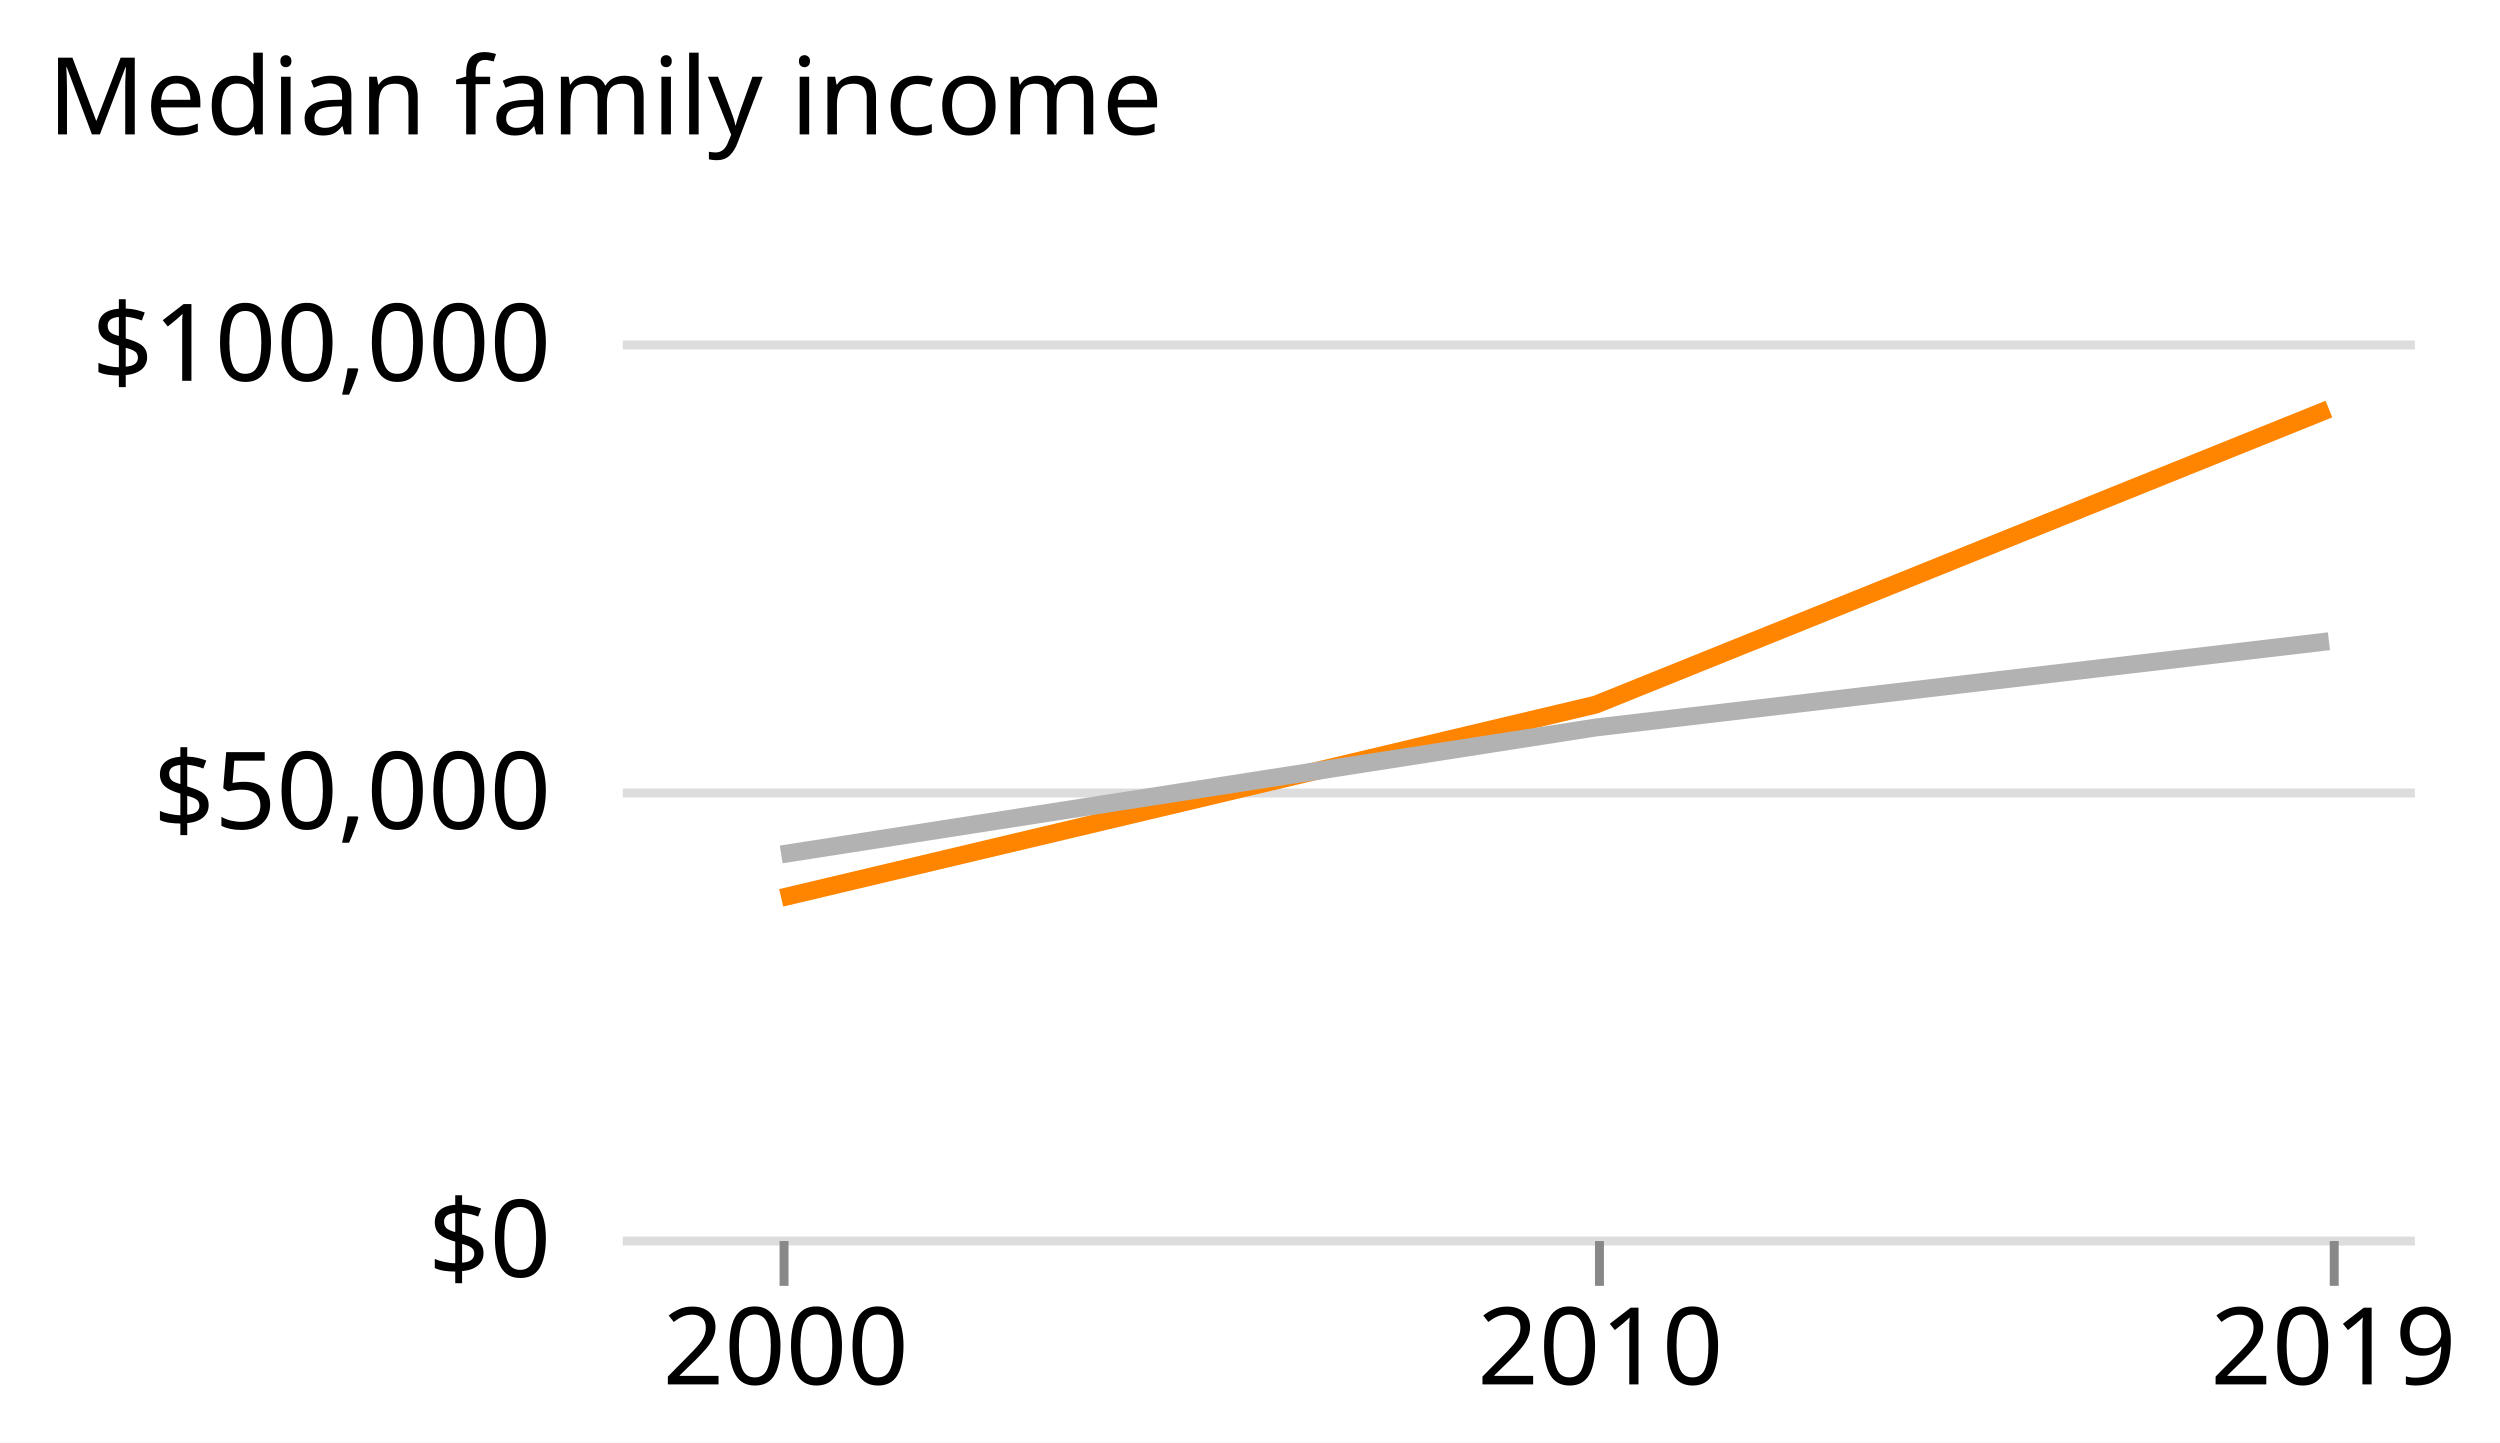
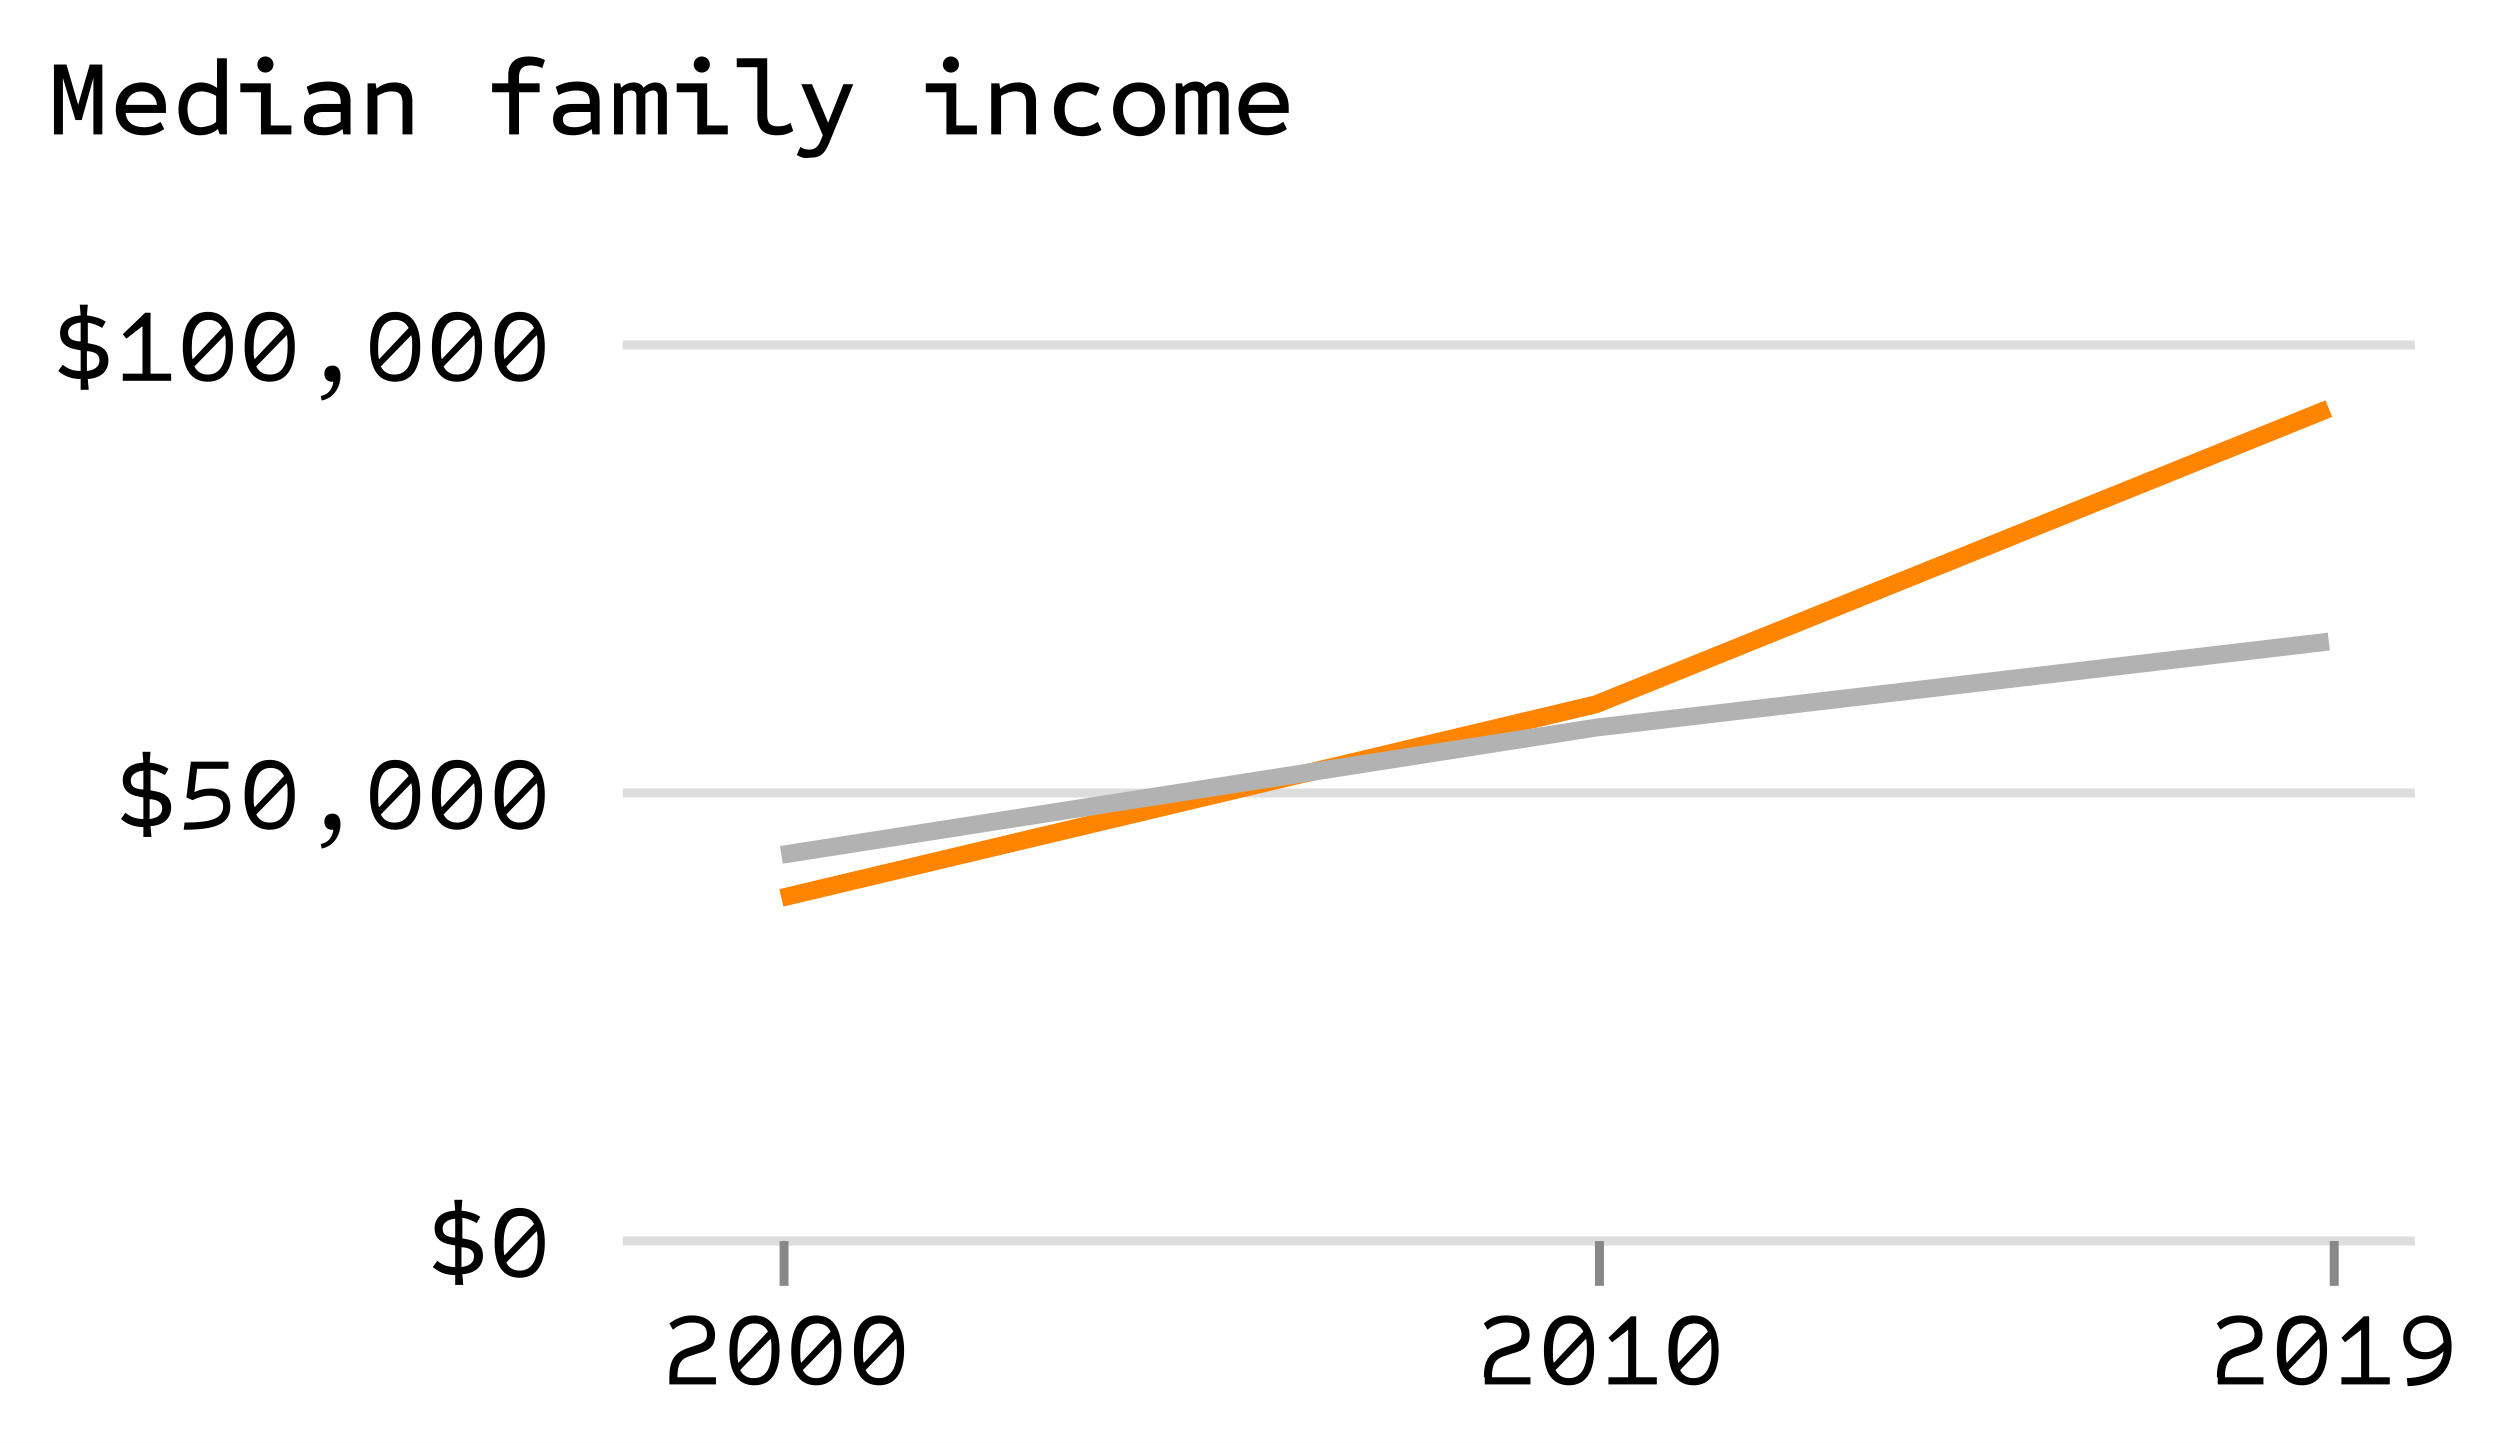
- <svg xmlns="http://www.w3.org/2000/svg" version="1.1" class="marks" width="279" height="161" viewBox="0 0 279 161">
-   <rect width="279" height="161" fill="white" />
-   <g fill="none" stroke-miterlimit="10" transform="translate(69,38)">
-     <g class="mark-group role-frame root" role="graphics-object" aria-roledescription="group mark container">
+ <svg xmlns="http://www.w3.org/2000/svg" version="1.1" id="Layer_1" x="0px" y="0px" viewBox="0 0 279 161" style="enable-background:new 0 0 279 161;" xml:space="preserve">
+   <style type="text/css">
+ 	.st0{fill:#FFFFFF;}
+ 	.st1{fill:none;}
+ 	.st2{fill:none;stroke:#DDDDDD;stroke-miterlimit:10;}
+ 	.st3{display:none;fill:none;stroke:#DDDDDD;stroke-miterlimit:10;}
+ 	.st4{fill:none;stroke:#888888;stroke-miterlimit:10;}
+ 	.st5{enable-background:new    ;}
+ 	.st6{display:none;}
+ 	.st7{fill:none;stroke:#FF8500;stroke-width:2;stroke-miterlimit:10;}
+ 	.st8{display:none;fill:none;stroke:#FF8500;stroke-width:2;stroke-miterlimit:10;}
+ 	.st9{fill:none;stroke:#B2B2B2;stroke-width:2;stroke-miterlimit:10;}
+ 	.st10{display:none;fill:none;stroke:#B2B2B2;stroke-width:2;stroke-miterlimit:10;}
+ </style>
+   <rect class="st0" width="279" height="161" />
+   <g transform="translate(69,38)">
+     <g>
      <g transform="translate(0,0)">
-         <path class="background" aria-hidden="true" d="M0,0h200v100h-200Z" />
+         <path class="st1" d="M0,0h200v100H0V0z" />
        <g>
-           <g class="mark-group role-axis" aria-hidden="true">
+           <g>
            <g transform="translate(0.5,0.5)">
-               <path class="background" aria-hidden="true" d="M0,0h0v0h0Z" pointer-events="none" />
+               <path pointer-events="none" class="st1" d="M0,0L0,0L0,0L0,0z" />
              <g>
-                 <g class="mark-rule role-axis-grid" pointer-events="none">
-                   <line transform="translate(0,100)" x2="200" y2="0" stroke="#ddd" stroke-width="1" opacity="1" />
-                   <line transform="translate(0,50)" x2="200" y2="0" stroke="#ddd" stroke-width="1" opacity="1" />
-                   <line transform="translate(0,0)" x2="200" y2="0" stroke="#ddd" stroke-width="1" opacity="1" />
+                 <g pointer-events="none">
+                   <line class="st2" x1="0" y1="100" x2="200" y2="100" />
+                   <line class="st2" x1="0" y1="50" x2="200" y2="50" />
+                   <line class="st2" x1="0" y1="0" x2="200" y2="0" />
                </g>
              </g>
-               <path class="foreground" aria-hidden="true" d="" pointer-events="none" display="none" />
+               <path pointer-events="none" class="st3" d="M0,0" />
            </g>
          </g>
-           <g class="mark-group role-axis" role="graphics-symbol" aria-roledescription="axis" aria-label="X-axis for a linear scale with values from 1998 to 2020">
+           <g>
            <g transform="translate(0.5,100.5)">
-               <path class="background" aria-hidden="true" d="M0,0h0v0h0Z" pointer-events="none" />
+               <path pointer-events="none" class="st1" d="M0,0L0,0L0,0L0,0z" />
              <g>
-                 <g class="mark-rule role-axis-tick" pointer-events="none">
-                   <line transform="translate(18,0)" x2="0" y2="5" stroke="#888" stroke-width="1" opacity="1" />
-                   <line transform="translate(109,0)" x2="0" y2="5" stroke="#888" stroke-width="1" opacity="1" />
-                   <line transform="translate(191,0)" x2="0" y2="5" stroke="#888" stroke-width="1" opacity="1" />
+                 <g pointer-events="none">
+                   <line class="st4" x1="18" y1="0" x2="18" y2="5" />
+                   <line class="st4" x1="109" y1="0" x2="109" y2="5" />
+                   <line class="st4" x1="191" y1="0" x2="191" y2="5" />
                </g>
-                 <g class="mark-text role-axis-label" pointer-events="none">
-                   <text text-anchor="middle" transform="translate(18.18182,16)" font-family="Sometype Mono" font-size="12px" fill="#000" opacity="1">2000</text>
-                   <text text-anchor="middle" transform="translate(109.0909,16)" font-family="Sometype Mono" font-size="12px" fill="#000" opacity="1">2010</text>
-                   <text text-anchor="middle" transform="translate(190.9091,16)" font-family="Sometype Mono" font-size="12px" fill="#000" opacity="1">2019</text>
+                 <g pointer-events="none">
+                   <g class="st5">
+                     <path d="M5.2,15.2c0-1.9,0.6-2.8,2.2-3.3l0.9-0.3c0.7-0.2,1.1-0.5,1.1-1.2c0-0.9-0.6-1.3-1.7-1.3c-0.8,0-1.5,0.3-2.1,0.8           L5.2,9.2C6,8.6,6.8,8.3,7.7,8.3c1.6,0,2.6,0.8,2.6,2.2c0,1.1-0.5,1.7-1.8,2l-0.9,0.3c-1.1,0.3-1.5,0.9-1.5,2.4h4.3V16H5.2           V15.2z" />
+                     <path d="M11.9,12.2c0-2.5,1-3.9,2.8-3.9s2.8,1.4,2.8,3.9c0,2.5-1,3.9-2.8,3.9S11.9,14.8,11.9,12.2z M16.2,10.1           c-0.3-0.6-0.8-0.9-1.5-0.9c-1.3,0-1.9,1.1-1.9,3.1c0,0.5,0,0.9,0.1,1.3L16.2,10.1z M16.6,12.2c0-0.5,0-0.9-0.1-1.3           l-3.4,3.5c0.3,0.6,0.8,0.9,1.5,0.9C16,15.3,16.6,14.2,16.6,12.2z" />
+                     <path d="M18.8,12.2c0-2.5,1-3.9,2.8-3.9s2.8,1.4,2.8,3.9c0,2.5-1,3.9-2.8,3.9S18.8,14.8,18.8,12.2z M23.2,10.1           c-0.3-0.6-0.8-0.9-1.5-0.9c-1.3,0-1.9,1.1-1.9,3.1c0,0.5,0,0.9,0.1,1.3L23.2,10.1z M23.6,12.2c0-0.5,0-0.9-0.1-1.3           l-3.4,3.5c0.3,0.6,0.8,0.9,1.5,0.9C22.9,15.3,23.6,14.2,23.6,12.2z" />
+                     <path d="M25.8,12.2c0-2.5,1-3.9,2.8-3.9c1.8,0,2.8,1.4,2.8,3.9c0,2.5-1,3.9-2.8,3.9C26.8,16.1,25.8,14.8,25.8,12.2z            M30.2,10.1c-0.3-0.6-0.8-0.9-1.5-0.9c-1.3,0-1.9,1.1-1.9,3.1c0,0.5,0,0.9,0.1,1.3L30.2,10.1z M30.6,12.2           c0-0.5,0-0.9-0.1-1.3l-3.4,3.5c0.3,0.6,0.8,0.9,1.5,0.9C29.9,15.3,30.6,14.2,30.6,12.2z" />
+                   </g>
+                   <g class="st5">
+                     <path d="M96.1,15.2c0-1.9,0.6-2.8,2.2-3.3l0.9-0.3c0.7-0.2,1.1-0.5,1.1-1.2c0-0.9-0.6-1.3-1.7-1.3c-0.8,0-1.5,0.3-2.1,0.8           l-0.4-0.7c0.8-0.7,1.6-0.9,2.5-0.9c1.6,0,2.6,0.8,2.6,2.2c0,1.1-0.5,1.7-1.8,2l-0.9,0.3c-1.1,0.3-1.5,0.9-1.5,2.4h4.3V16           h-5.1V15.2z" />
+                     <path d="M102.8,12.2c0-2.5,1-3.9,2.8-3.9c1.8,0,2.8,1.4,2.8,3.9c0,2.5-1,3.9-2.8,3.9C103.8,16.1,102.8,14.8,102.8,12.2z            M107.2,10.1c-0.3-0.6-0.8-0.9-1.5-0.9c-1.3,0-1.9,1.1-1.9,3.1c0,0.5,0,0.9,0.1,1.3L107.2,10.1z M107.6,12.2           c0-0.5,0-0.9-0.1-1.3l-3.4,3.5c0.3,0.6,0.8,0.9,1.5,0.9C106.9,15.3,107.6,14.2,107.6,12.2z" />
+                     <path d="M109.9,15.2h2.3V9.9l-1.8,1.4l-0.4-0.5l2.5-2.4h0.6v6.8h2.3V16h-5.4V15.2z" />
+                     <path d="M116.7,12.2c0-2.5,1-3.9,2.8-3.9c1.8,0,2.8,1.4,2.8,3.9c0,2.5-1,3.9-2.8,3.9C117.7,16.1,116.7,14.8,116.7,12.2z            M121.1,10.1c-0.3-0.6-0.8-0.9-1.5-0.9c-1.3,0-1.9,1.1-1.9,3.1c0,0.5,0,0.9,0.1,1.3L121.1,10.1z M121.5,12.2           c0-0.5,0-0.9-0.1-1.3l-3.4,3.5c0.3,0.6,0.8,0.9,1.5,0.9C120.8,15.3,121.5,14.2,121.5,12.2z" />
+                   </g>
+                   <g class="st5">
+                     <path d="M177.9,15.2c0-1.9,0.6-2.8,2.2-3.3l0.9-0.3c0.7-0.2,1.1-0.5,1.1-1.2c0-0.9-0.6-1.3-1.7-1.3c-0.8,0-1.5,0.3-2.1,0.8           l-0.4-0.7c0.8-0.7,1.6-0.9,2.5-0.9c1.6,0,2.6,0.8,2.6,2.2c0,1.1-0.5,1.7-1.8,2l-0.9,0.3c-1.1,0.3-1.5,0.9-1.5,2.4h4.3V16           h-5.1V15.2z" />
+                     <path d="M184.6,12.2c0-2.5,1-3.9,2.8-3.9c1.8,0,2.8,1.4,2.8,3.9c0,2.5-1,3.9-2.8,3.9C185.6,16.1,184.6,14.8,184.6,12.2z            M189,10.1c-0.3-0.6-0.8-0.9-1.5-0.9c-1.3,0-1.9,1.1-1.9,3.1c0,0.5,0,0.9,0.1,1.3L189,10.1z M189.4,12.2           c0-0.5,0-0.9-0.1-1.3l-3.4,3.5c0.3,0.6,0.8,0.9,1.5,0.9C188.7,15.3,189.4,14.2,189.4,12.2z" />
+                     <path d="M191.7,15.2h2.3V9.9l-1.8,1.4l-0.4-0.5l2.5-2.4h0.6v6.8h2.3V16h-5.4V15.2z" />
+                     <path d="M199.1,15.3c2.6-0.1,3.9-1.1,4.1-3h0c-0.6,0.6-1.3,0.9-2.1,0.9c-1.5,0-2.4-1-2.4-2.4c0-1.5,1.1-2.5,2.6-2.5           c1.8,0,2.8,1.3,2.8,3.5c0,2.8-1.7,4.3-4.9,4.4L199.1,15.3z M203.2,11.3c-0.1-1.4-0.8-2.2-2-2.2c-1,0-1.7,0.6-1.7,1.7           c0,1,0.6,1.6,1.7,1.6C201.9,12.4,202.6,12,203.2,11.3z" />
+                   </g>
                </g>
              </g>
-               <path class="foreground" aria-hidden="true" d="" pointer-events="none" display="none" />
+               <path pointer-events="none" class="st6" d="M0,0" />
            </g>
          </g>
-           <g class="mark-group role-axis" role="graphics-symbol" aria-roledescription="axis" aria-label="Y-axis for a linear scale with values from $0 to $100,000">
+           <g>
            <g transform="translate(0.5,0.5)">
-               <path class="background" aria-hidden="true" d="M0,0h0v0h0Z" pointer-events="none" />
+               <path pointer-events="none" class="st1" d="M0,0L0,0L0,0L0,0z" />
              <g>
-                 <g class="mark-text role-axis-label" pointer-events="none">
-                   <text text-anchor="end" transform="translate(-8,104)" font-family="Sometype Mono" font-size="12px" fill="#000" opacity="1">$0</text>
-                   <text text-anchor="end" transform="translate(-8,54)" font-family="Sometype Mono" font-size="12px" fill="#000" opacity="1">$50,000</text>
-                   <text text-anchor="end" transform="translate(-8,4)" font-family="Sometype Mono" font-size="12px" fill="#000" opacity="1">$100,000</text>
+                 <g pointer-events="none">
+                   <g class="st5">
+                     <path d="M-18.7,103.8c-1,0-1.8-0.3-2.5-0.9l0.5-0.7c0.6,0.5,1.2,0.7,2,0.7v-2.4l-0.5-0.1c-1.2-0.2-1.8-0.8-1.8-1.8           c0-1.2,0.8-1.9,2.3-2l-0.1-1.2h0.9l-0.1,1.2c0.8,0.1,1.5,0.3,2.1,0.7l-0.4,0.7c-0.5-0.3-1-0.5-1.6-0.6v2.3l0.5,0.1           c1.2,0.2,1.8,0.8,1.8,1.8c0,1.2-0.8,2-2.3,2.1l0.1,1.2h-0.9L-18.7,103.8z M-18.7,97.5c-0.9,0.1-1.4,0.5-1.4,1.1           c0,0.6,0.3,0.9,1.2,1l0.2,0V97.5z M-16.6,101.7c0-0.6-0.4-0.9-1.2-1l-0.2,0v2.2C-17.1,102.8-16.6,102.4-16.6,101.7z" />
+                     <path d="M-14.3,100.2c0-2.5,1-3.9,2.8-3.9c1.8,0,2.8,1.4,2.8,3.9c0,2.5-1,3.9-2.8,3.9C-13.3,104.1-14.3,102.8-14.3,100.2z            M-9.9,98.1c-0.3-0.6-0.8-0.9-1.5-0.9c-1.3,0-1.9,1.1-1.9,3.1c0,0.5,0,0.9,0.1,1.3L-9.9,98.1z M-9.5,100.2           c0-0.5,0-0.9-0.1-1.3l-3.4,3.5c0.3,0.6,0.8,0.9,1.5,0.9C-10.2,103.3-9.5,102.2-9.5,100.2z" />
+                   </g>
+                   <g class="st5">
+                     <path d="M-53.5,53.8c-1,0-1.8-0.3-2.5-0.9l0.5-0.7c0.6,0.5,1.2,0.7,2,0.7v-2.4l-0.5-0.1c-1.2-0.2-1.8-0.8-1.8-1.8           c0-1.2,0.8-1.9,2.3-2l-0.1-1.2h0.9l-0.1,1.2c0.8,0.1,1.5,0.3,2.1,0.7l-0.4,0.7c-0.5-0.3-1-0.5-1.6-0.6v2.3l0.5,0.1           c1.2,0.2,1.8,0.8,1.8,1.8c0,1.2-0.8,2-2.3,2.1l0.1,1.2h-0.9L-53.5,53.8z M-53.5,47.5c-0.9,0.1-1.4,0.5-1.4,1.1           c0,0.6,0.3,0.9,1.2,1l0.2,0V47.5z M-51.4,51.7c0-0.6-0.4-0.9-1.2-1l-0.2,0v2.2C-51.9,52.8-51.4,52.4-51.4,51.7z" />
+                     <path d="M-48.9,53.3c3.1,0,4.3-0.5,4.3-1.8c0-0.8-0.5-1.2-1.5-1.2c-0.7,0-1.3,0.2-1.9,0.5l-0.7-0.3l0.5-4h4.2v0.8h-3.5           l-0.3,2.6c0.6-0.3,1.2-0.4,1.8-0.4c1.5,0,2.2,0.7,2.2,2c0,1.9-1.5,2.6-5.2,2.6L-48.9,53.3z" />
+                     <path d="M-42.2,50.2c0-2.5,1-3.9,2.8-3.9s2.8,1.4,2.8,3.9c0,2.5-1,3.9-2.8,3.9S-42.2,52.8-42.2,50.2z M-37.8,48.1           c-0.3-0.6-0.8-0.9-1.5-0.9c-1.3,0-1.9,1.1-1.9,3.1c0,0.5,0,0.9,0.1,1.3L-37.8,48.1z M-37.4,50.2c0-0.5,0-0.9-0.1-1.3           l-3.4,3.5c0.3,0.6,0.8,0.9,1.5,0.9C-38,53.3-37.4,52.2-37.4,50.2z" />
+                     <path d="M-33.7,55.7c0.9-0.2,1.3-0.8,1.4-1.6c-0.1,0-0.1,0-0.2,0c-0.5,0-0.8-0.4-0.8-0.9s0.3-0.9,0.9-0.9           c0.5,0,0.9,0.3,0.9,1.2c0,1-0.6,2.4-2.1,2.7L-33.7,55.7z" />
+                     <path d="M-28.2,50.2c0-2.5,1-3.9,2.8-3.9c1.8,0,2.8,1.4,2.8,3.9c0,2.5-1,3.9-2.8,3.9C-27.2,54.1-28.2,52.8-28.2,50.2z            M-23.9,48.1c-0.3-0.6-0.8-0.9-1.5-0.9c-1.3,0-1.9,1.1-1.9,3.1c0,0.5,0,0.9,0.1,1.3L-23.9,48.1z M-23.5,50.2           c0-0.5,0-0.9-0.1-1.3l-3.4,3.5c0.3,0.6,0.8,0.9,1.5,0.9C-24.1,53.3-23.5,52.2-23.5,50.2z" />
+                     <path d="M-21.3,50.2c0-2.5,1-3.9,2.8-3.9c1.8,0,2.8,1.4,2.8,3.9c0,2.5-1,3.9-2.8,3.9C-20.3,54.1-21.3,52.8-21.3,50.2z            M-16.9,48.1c-0.3-0.6-0.8-0.9-1.5-0.9c-1.3,0-1.9,1.1-1.9,3.1c0,0.5,0,0.9,0.1,1.3L-16.9,48.1z M-16.5,50.2           c0-0.5,0-0.9-0.1-1.3l-3.4,3.5c0.3,0.6,0.8,0.9,1.5,0.9C-17.2,53.3-16.5,52.2-16.5,50.2z" />
+                     <path d="M-14.3,50.2c0-2.5,1-3.9,2.8-3.9s2.8,1.4,2.8,3.9c0,2.5-1,3.9-2.8,3.9S-14.3,52.8-14.3,50.2z M-9.9,48.1           c-0.3-0.6-0.8-0.9-1.5-0.9c-1.3,0-1.9,1.1-1.9,3.1c0,0.5,0,0.9,0.1,1.3L-9.9,48.1z M-9.5,50.2c0-0.5,0-0.9-0.1-1.3           l-3.4,3.5c0.3,0.6,0.8,0.9,1.5,0.9C-10.2,53.3-9.5,52.2-9.5,50.2z" />
+                   </g>
+                   <g class="st5">
+                     <path d="M-60.5,3.8c-1,0-1.8-0.3-2.5-0.9l0.5-0.7c0.6,0.5,1.2,0.7,2,0.7V0.6l-0.5-0.1c-1.2-0.2-1.8-0.8-1.8-1.8           c0-1.2,0.8-1.9,2.3-2l-0.1-1.2h0.9l-0.1,1.2c0.8,0.1,1.5,0.3,2.1,0.7l-0.4,0.7c-0.5-0.3-1-0.5-1.6-0.6v2.3l0.5,0.1           c1.2,0.2,1.8,0.8,1.8,1.8c0,1.2-0.8,2-2.3,2.1l0.1,1.2h-0.9L-60.5,3.8z M-60.5-2.5c-0.9,0.1-1.4,0.5-1.4,1.1           c0,0.6,0.3,0.9,1.2,1l0.2,0V-2.5z M-58.4,1.7c0-0.6-0.4-0.9-1.2-1l-0.2,0v2.2C-58.9,2.8-58.4,2.4-58.4,1.7z" />
+                     <path d="M-55.9,3.2h2.3v-5.3l-1.8,1.4l-0.4-0.5l2.5-2.4h0.6v6.8h2.3V4h-5.4V3.2z" />
+                     <path d="M-49.1,0.2c0-2.5,1-3.9,2.8-3.9s2.8,1.4,2.8,3.9c0,2.5-1,3.9-2.8,3.9S-49.1,2.8-49.1,0.2z M-44.7-1.9           c-0.3-0.6-0.8-0.9-1.5-0.9c-1.3,0-1.9,1.1-1.9,3.1c0,0.5,0,0.9,0.1,1.3L-44.7-1.9z M-44.3,0.2c0-0.5,0-0.9-0.1-1.3           l-3.4,3.5c0.3,0.6,0.8,0.9,1.5,0.9C-45,3.3-44.3,2.2-44.3,0.2z" />
+                     <path d="M-42.2,0.2c0-2.5,1-3.9,2.8-3.9c1.8,0,2.8,1.4,2.8,3.9c0,2.5-1,3.9-2.8,3.9C-41.2,4.1-42.2,2.8-42.2,0.2z            M-37.8-1.9c-0.3-0.6-0.8-0.9-1.5-0.9c-1.3,0-1.9,1.1-1.9,3.1c0,0.5,0,0.9,0.1,1.3L-37.8-1.9z M-37.4,0.2           c0-0.5,0-0.9-0.1-1.3l-3.4,3.5c0.3,0.6,0.8,0.9,1.5,0.9C-38,3.3-37.4,2.2-37.4,0.2z" />
+                     <path d="M-33.7,5.7c0.9-0.2,1.3-0.8,1.4-1.6c-0.1,0-0.1,0-0.2,0c-0.5,0-0.8-0.4-0.8-0.9s0.3-0.9,0.9-0.9           c0.5,0,0.9,0.3,0.9,1.2c0,1-0.6,2.4-2.1,2.7L-33.7,5.7z" />
+                     <path d="M-28.2,0.2c0-2.5,1-3.9,2.8-3.9c1.8,0,2.8,1.4,2.8,3.9c0,2.5-1,3.9-2.8,3.9C-27.2,4.1-28.2,2.8-28.2,0.2z            M-23.9-1.9c-0.3-0.6-0.8-0.9-1.5-0.9c-1.3,0-1.9,1.1-1.9,3.1c0,0.5,0,0.9,0.1,1.3L-23.9-1.9z M-23.5,0.2           c0-0.5,0-0.9-0.1-1.3l-3.4,3.5c0.3,0.6,0.8,0.9,1.5,0.9C-24.1,3.3-23.5,2.2-23.5,0.2z" />
+                     <path d="M-21.3,0.2c0-2.5,1-3.9,2.8-3.9s2.8,1.4,2.8,3.9c0,2.5-1,3.9-2.8,3.9S-21.3,2.8-21.3,0.2z M-16.9-1.9           c-0.3-0.6-0.8-0.9-1.5-0.9c-1.3,0-1.9,1.1-1.9,3.1c0,0.5,0,0.9,0.1,1.3L-16.9-1.9z M-16.5,0.2c0-0.5,0-0.9-0.1-1.3L-20,2.4           c0.3,0.6,0.8,0.9,1.5,0.9C-17.2,3.3-16.5,2.2-16.5,0.2z" />
+                     <path d="M-14.3,0.2c0-2.5,1-3.9,2.8-3.9s2.8,1.4,2.8,3.9c0,2.5-1,3.9-2.8,3.9S-14.3,2.8-14.3,0.2z M-9.9-1.9           c-0.3-0.6-0.8-0.9-1.5-0.9c-1.3,0-1.9,1.1-1.9,3.1c0,0.5,0,0.9,0.1,1.3L-9.9-1.9z M-9.5,0.2c0-0.5,0-0.9-0.1-1.3L-13,2.4           c0.3,0.6,0.8,0.9,1.5,0.9C-10.2,3.3-9.5,2.2-9.5,0.2z" />
+                   </g>
                </g>
              </g>
-               <path class="foreground" aria-hidden="true" d="" pointer-events="none" display="none" />
+               <path pointer-events="none" class="st6" d="M0,0" />
            </g>
          </g>
-           <g class="mark-group role-scope pathgroup" role="graphics-object" aria-roledescription="group mark container">
+           <g>
            <g transform="translate(0,0)">
-               <path class="background" aria-hidden="true" d="M0,0h200v100h-200Z" />
+               <path class="st1" d="M0,0h200v100H0V0z" />
              <g>
-                 <g class="mark-line role-mark marks" role="graphics-object" aria-roledescription="line mark container">
-                   <path aria-label="nta_name: Greenpoint; year: 2000; value: $37,802" role="graphics-symbol" aria-roledescription="line mark" d="M18.182,62.199L109.091,40.634L190.909,7.651" stroke="#ff8500" stroke-width="2" />
+                 <g>
+                   <path class="st7" d="M18.2,62.2l90.9-21.6l81.8-33" />
                </g>
              </g>
-               <path class="foreground" aria-hidden="true" d="" display="none" />
+               <path class="st8" d="M0,0" />
            </g>
            <g transform="translate(0,0)">
-               <path class="background" aria-hidden="true" d="M0,0h200v100h-200Z" />
+               <path class="st1" d="M0,0h200v100H0V0z" />
              <g>
-                 <g class="mark-line role-mark marks" role="graphics-object" aria-roledescription="line mark container">
-                   <path aria-label="nta_name: New York City; year: 2000; value: $42,647" role="graphics-symbol" aria-roledescription="line mark" d="M18.182,57.353L109.091,43.185L190.909,33.561" stroke="#b2b2b2" stroke-width="2" />
+                 <g>
+                   <path class="st9" d="M18.2,57.4l90.9-14.2l81.8-9.6" />
                </g>
              </g>
-               <path class="foreground" aria-hidden="true" d="" display="none" />
+               <path class="st10" d="M0,0" />
            </g>
          </g>
-           <g class="mark-group role-title">
+           <g>
            <g transform="translate(-63.67993,-22)">
-               <path class="background" aria-hidden="true" d="M0,0h0v0h0Z" pointer-events="none" />
+               <path pointer-events="none" class="st1" d="M0,0L0,0L0,0L0,0z" />
              <g>
-                 <g class="mark-text role-title-text" role="graphics-symbol" aria-roledescription="title" aria-label="Title text 'Median family income'" pointer-events="none">
-                   <text text-anchor="start" transform="translate(0,-1)" font-family="Sometype Mono" font-size="12px" font-weight="500" fill="#000" opacity="1">Median family income</text>
+                 <g pointer-events="none">
+                   <g class="st5">
+                     <path d="M0.7-8.8h1.4l1.3,4.5l1.3-4.5h1.4V-1h-1v-6.3L3.8-2.6H3.1L1.7-7.3V-1h-1V-8.8z" />
+                     <path d="M7.6-3.8c0-1.8,1.2-3,2.9-3c1.7,0,2.7,1.1,2.7,2.8c0,0.2,0,0.4,0,0.6H8.7c0.1,1.1,0.9,1.6,2.1,1.6           c0.7,0,1.2-0.2,1.8-0.6l0.4,0.8c-0.7,0.5-1.5,0.7-2.3,0.7C8.8-0.9,7.6-2,7.6-3.8z M12.2-4.3c-0.1-0.9-0.7-1.5-1.7-1.5           c-1,0-1.6,0.6-1.8,1.5H12.2z" />
+                     <path d="M14.6-3.8c0-1.8,1-3,2.5-3c0.6,0,1.2,0.2,1.8,0.6v-3.3h1.1V-1h-0.8L19-1.6c-0.6,0.5-1.3,0.7-2,0.7           C15.5-0.9,14.6-2,14.6-3.8z M18.8-2.4v-2.9c-0.5-0.3-1.1-0.5-1.6-0.5c-1,0-1.6,0.7-1.6,2c0,1.3,0.6,2,1.6,2           C17.8-1.9,18.4-2,18.8-2.4z" />
+                     <path d="M23.8-5.7h-2.3v-1h3.4V-2h2.3v1h-3.4V-5.7z M23.4-8.8c0-0.5,0.4-0.9,0.9-0.9s0.9,0.4,0.9,0.9           c0,0.5-0.4,0.9-0.9,0.9S23.4-8.3,23.4-8.8z" />
+                     <path d="M28.6-2.7c0-1.1,0.7-1.7,2.1-1.7h2v-0.2c0-0.9-0.4-1.3-1.5-1.3c-0.7,0-1.4,0.2-2,0.5l-0.3-0.9           c0.7-0.4,1.5-0.6,2.4-0.6c1.7,0,2.5,0.7,2.5,2.2V-1H33l-0.1-0.6c-0.6,0.5-1.3,0.7-2.1,0.7C29.4-0.9,28.6-1.5,28.6-2.7z            M32.7-2.4v-1.1h-2c-0.7,0-1.1,0.3-1.1,0.8c0,0.6,0.4,0.9,1.3,0.9C31.6-1.8,32.2-2,32.7-2.4z" />
+                     <path d="M35.8-6.7h0.8l0.1,0.6c0.6-0.5,1.3-0.7,2-0.7c1.3,0,2,0.7,2,2.1V-1h-1.1v-3.5c0-0.9-0.3-1.3-1.2-1.3           c-0.6,0-1.1,0.2-1.6,0.5V-1h-1.1V-6.7z" />
+                     <path d="M51.4-5.7h-1.8v-1h1.8v-0.9c0-1.4,0.8-2.1,2.3-2.1c0.6,0,1.2,0.1,1.8,0.4l-0.3,0.9c-0.4-0.2-0.9-0.3-1.3-0.3           c-0.9,0-1.3,0.4-1.3,1.3v0.7h2.3v1h-2.3V-1h-1.1V-5.7z" />
+                     <path d="M56.4-2.7c0-1.1,0.7-1.7,2.1-1.7h2v-0.2c0-0.9-0.4-1.3-1.5-1.3c-0.7,0-1.4,0.2-2,0.5l-0.3-0.9           c0.7-0.4,1.5-0.6,2.4-0.6c1.7,0,2.5,0.7,2.5,2.2V-1h-0.8l-0.1-0.6c-0.6,0.5-1.3,0.7-2.1,0.7C57.2-0.9,56.4-1.5,56.4-2.7z            M60.6-2.4v-1.1h-2c-0.7,0-1.1,0.3-1.1,0.8c0,0.6,0.4,0.9,1.3,0.9C59.5-1.8,60-2,60.6-2.4z" />
+                     <path d="M63.2-6.7h0.7L64-6.2c0.4-0.4,0.9-0.6,1.4-0.6c0.5,0,0.9,0.2,1.1,0.6c0.4-0.4,0.9-0.6,1.3-0.6           c0.8,0,1.3,0.5,1.3,1.4V-1h-1v-4.3c0-0.4-0.2-0.6-0.5-0.6c-0.3,0-0.6,0.1-0.9,0.4V-1h-1v-4.3c0-0.4-0.2-0.6-0.6-0.6           c-0.3,0-0.6,0.1-0.9,0.4V-1h-1V-6.7z" />
+                     <path d="M72.5-5.7h-2.3v-1h3.4V-2h2.3v1h-3.4V-5.7z M72.1-8.8c0-0.5,0.4-0.9,0.9-0.9c0.5,0,0.9,0.4,0.9,0.9           c0,0.5-0.4,0.9-0.9,0.9C72.5-7.9,72.1-8.3,72.1-8.8z" />
+                     <path d="M79.2-3v-5.5h-2.3v-1h3.4v6.3c0,0.9,0.3,1.3,1.2,1.3c0.5,0,1-0.1,1.4-0.4l0.3,0.9C82.6-1,82-0.9,81.4-0.9           C79.9-0.9,79.2-1.6,79.2-3z" />
+                     <path d="M83.6,1.3L84,0.4c0.3,0.2,0.6,0.3,1,0.3c0.6,0,1-0.3,1.3-1.1l0.2-0.5l-2.4-5.7h1.2l1.8,4.3l1.7-4.3h1.1L87.2,0           c-0.5,1.2-1,1.6-2.1,1.6C84.5,1.7,84.1,1.6,83.6,1.3z" />
+                     <path d="M100.4-5.7H98v-1h3.4V-2h2.3v1h-3.4V-5.7z M99.9-8.8c0-0.5,0.4-0.9,0.9-0.9c0.5,0,0.9,0.4,0.9,0.9           c0,0.5-0.4,0.9-0.9,0.9C100.3-7.9,99.9-8.3,99.9-8.8z" />
+                     <path d="M105.4-6.7h0.8l0.1,0.6c0.6-0.5,1.3-0.7,2-0.7c1.3,0,2,0.7,2,2.1V-1h-1.1v-3.5c0-0.9-0.3-1.3-1.2-1.3           c-0.6,0-1.1,0.2-1.6,0.5V-1h-1.1V-6.7z" />
+                     <path d="M112.3-3.8c0-1.8,1.2-3,3-3c0.8,0,1.4,0.2,2.1,0.6L117-5.3c-0.6-0.3-1.1-0.5-1.6-0.5c-1.2,0-1.9,0.7-1.9,2           c0,1.3,0.7,2,1.9,2c0.6,0,1.2-0.2,1.8-0.6l0.4,0.9c-0.7,0.5-1.4,0.7-2.2,0.7C113.4-0.9,112.3-2,112.3-3.8z" />
+                     <path d="M118.9-3.8c0-1.8,1.2-3,2.9-3c1.7,0,2.9,1.2,2.9,3c0,1.8-1.2,3-2.9,3C120.1-0.9,118.9-2.1,118.9-3.8z M123.6-3.8           c0-1.2-0.7-2-1.8-2s-1.8,0.7-1.8,2c0,1.2,0.7,2,1.8,2S123.6-2.6,123.6-3.8z" />
+                     <path d="M125.9-6.7h0.7l0.1,0.4c0.4-0.4,0.9-0.6,1.4-0.6c0.5,0,0.9,0.2,1.1,0.6c0.4-0.4,0.9-0.6,1.3-0.6           c0.8,0,1.3,0.5,1.3,1.4V-1h-1v-4.3c0-0.4-0.2-0.6-0.5-0.6c-0.3,0-0.6,0.1-0.9,0.4V-1h-1v-4.3c0-0.4-0.2-0.6-0.6-0.6           c-0.3,0-0.6,0.1-0.9,0.4V-1h-1V-6.7z" />
+                     <path d="M132.9-3.8c0-1.8,1.2-3,2.9-3c1.7,0,2.7,1.1,2.7,2.8c0,0.2,0,0.4,0,0.6H134c0.1,1.1,0.9,1.6,2.1,1.6           c0.7,0,1.2-0.2,1.8-0.6l0.4,0.8c-0.7,0.5-1.5,0.7-2.3,0.7C134.1-0.9,132.9-2,132.9-3.8z M137.5-4.3           c-0.1-0.9-0.7-1.5-1.7-1.5c-1,0-1.6,0.6-1.8,1.5H137.5z" />
+                   </g>
                </g>
              </g>
-               <path class="foreground" aria-hidden="true" d="" pointer-events="none" display="none" />
+               <path pointer-events="none" class="st6" d="M0,0" />
            </g>
          </g>
        </g>
-         <path class="foreground" aria-hidden="true" d="" display="none" />
+         <path class="st6" d="M0,0" />
      </g>
    </g>
  </g>
</svg>
